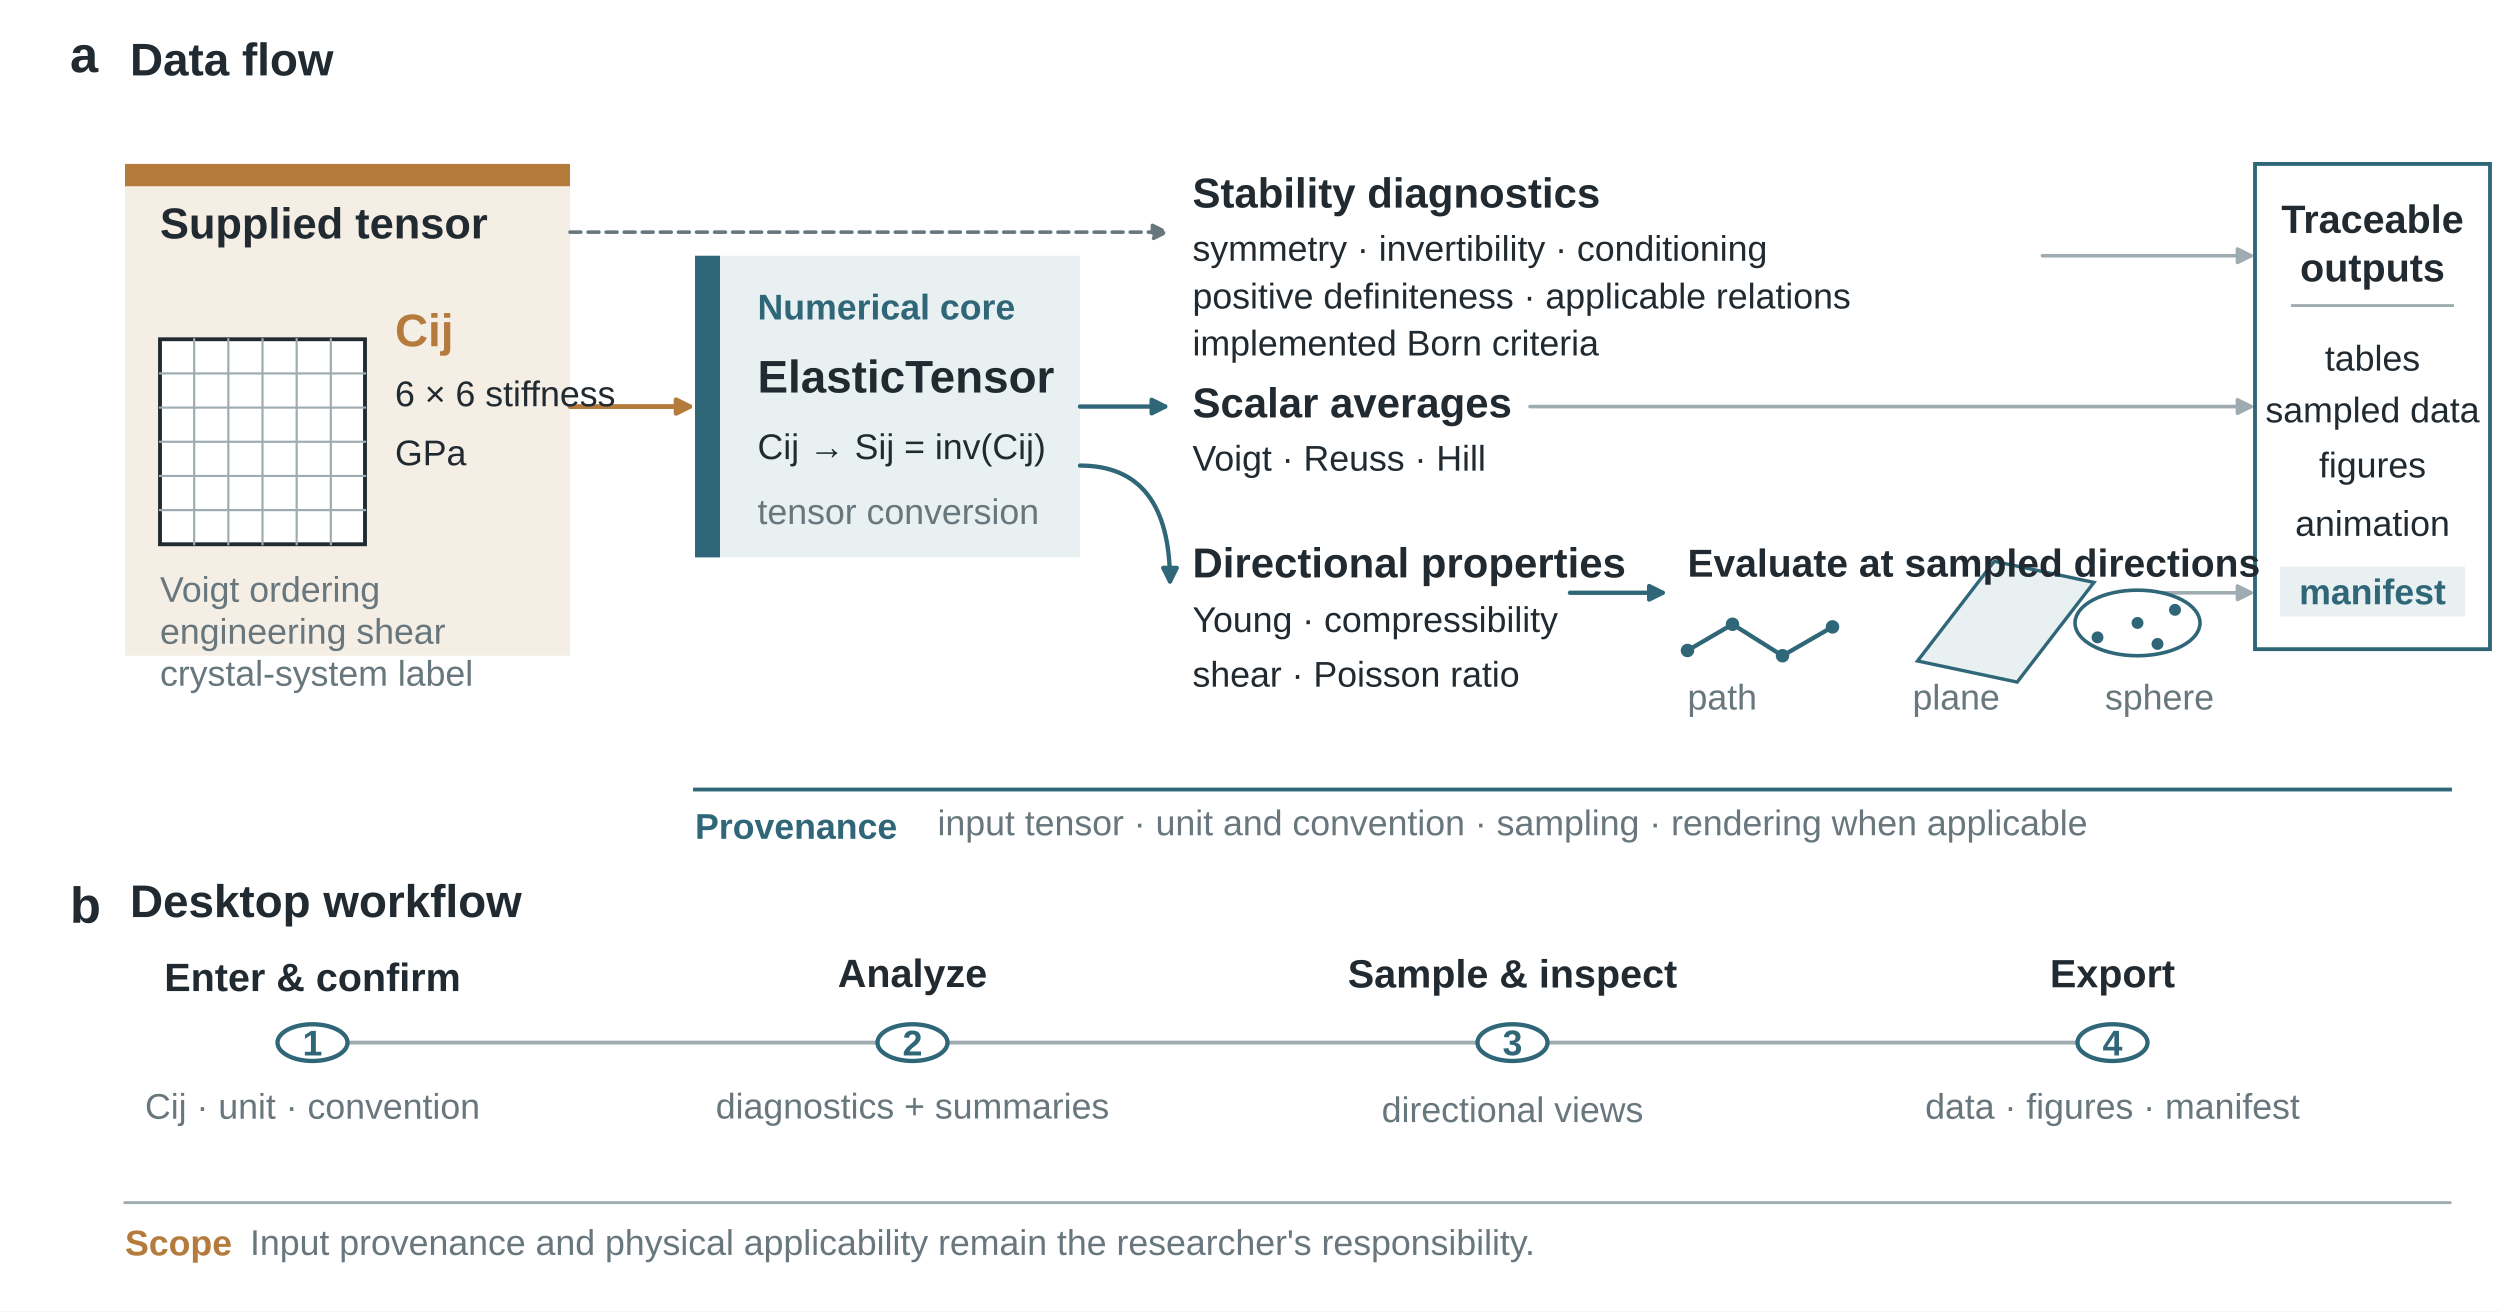
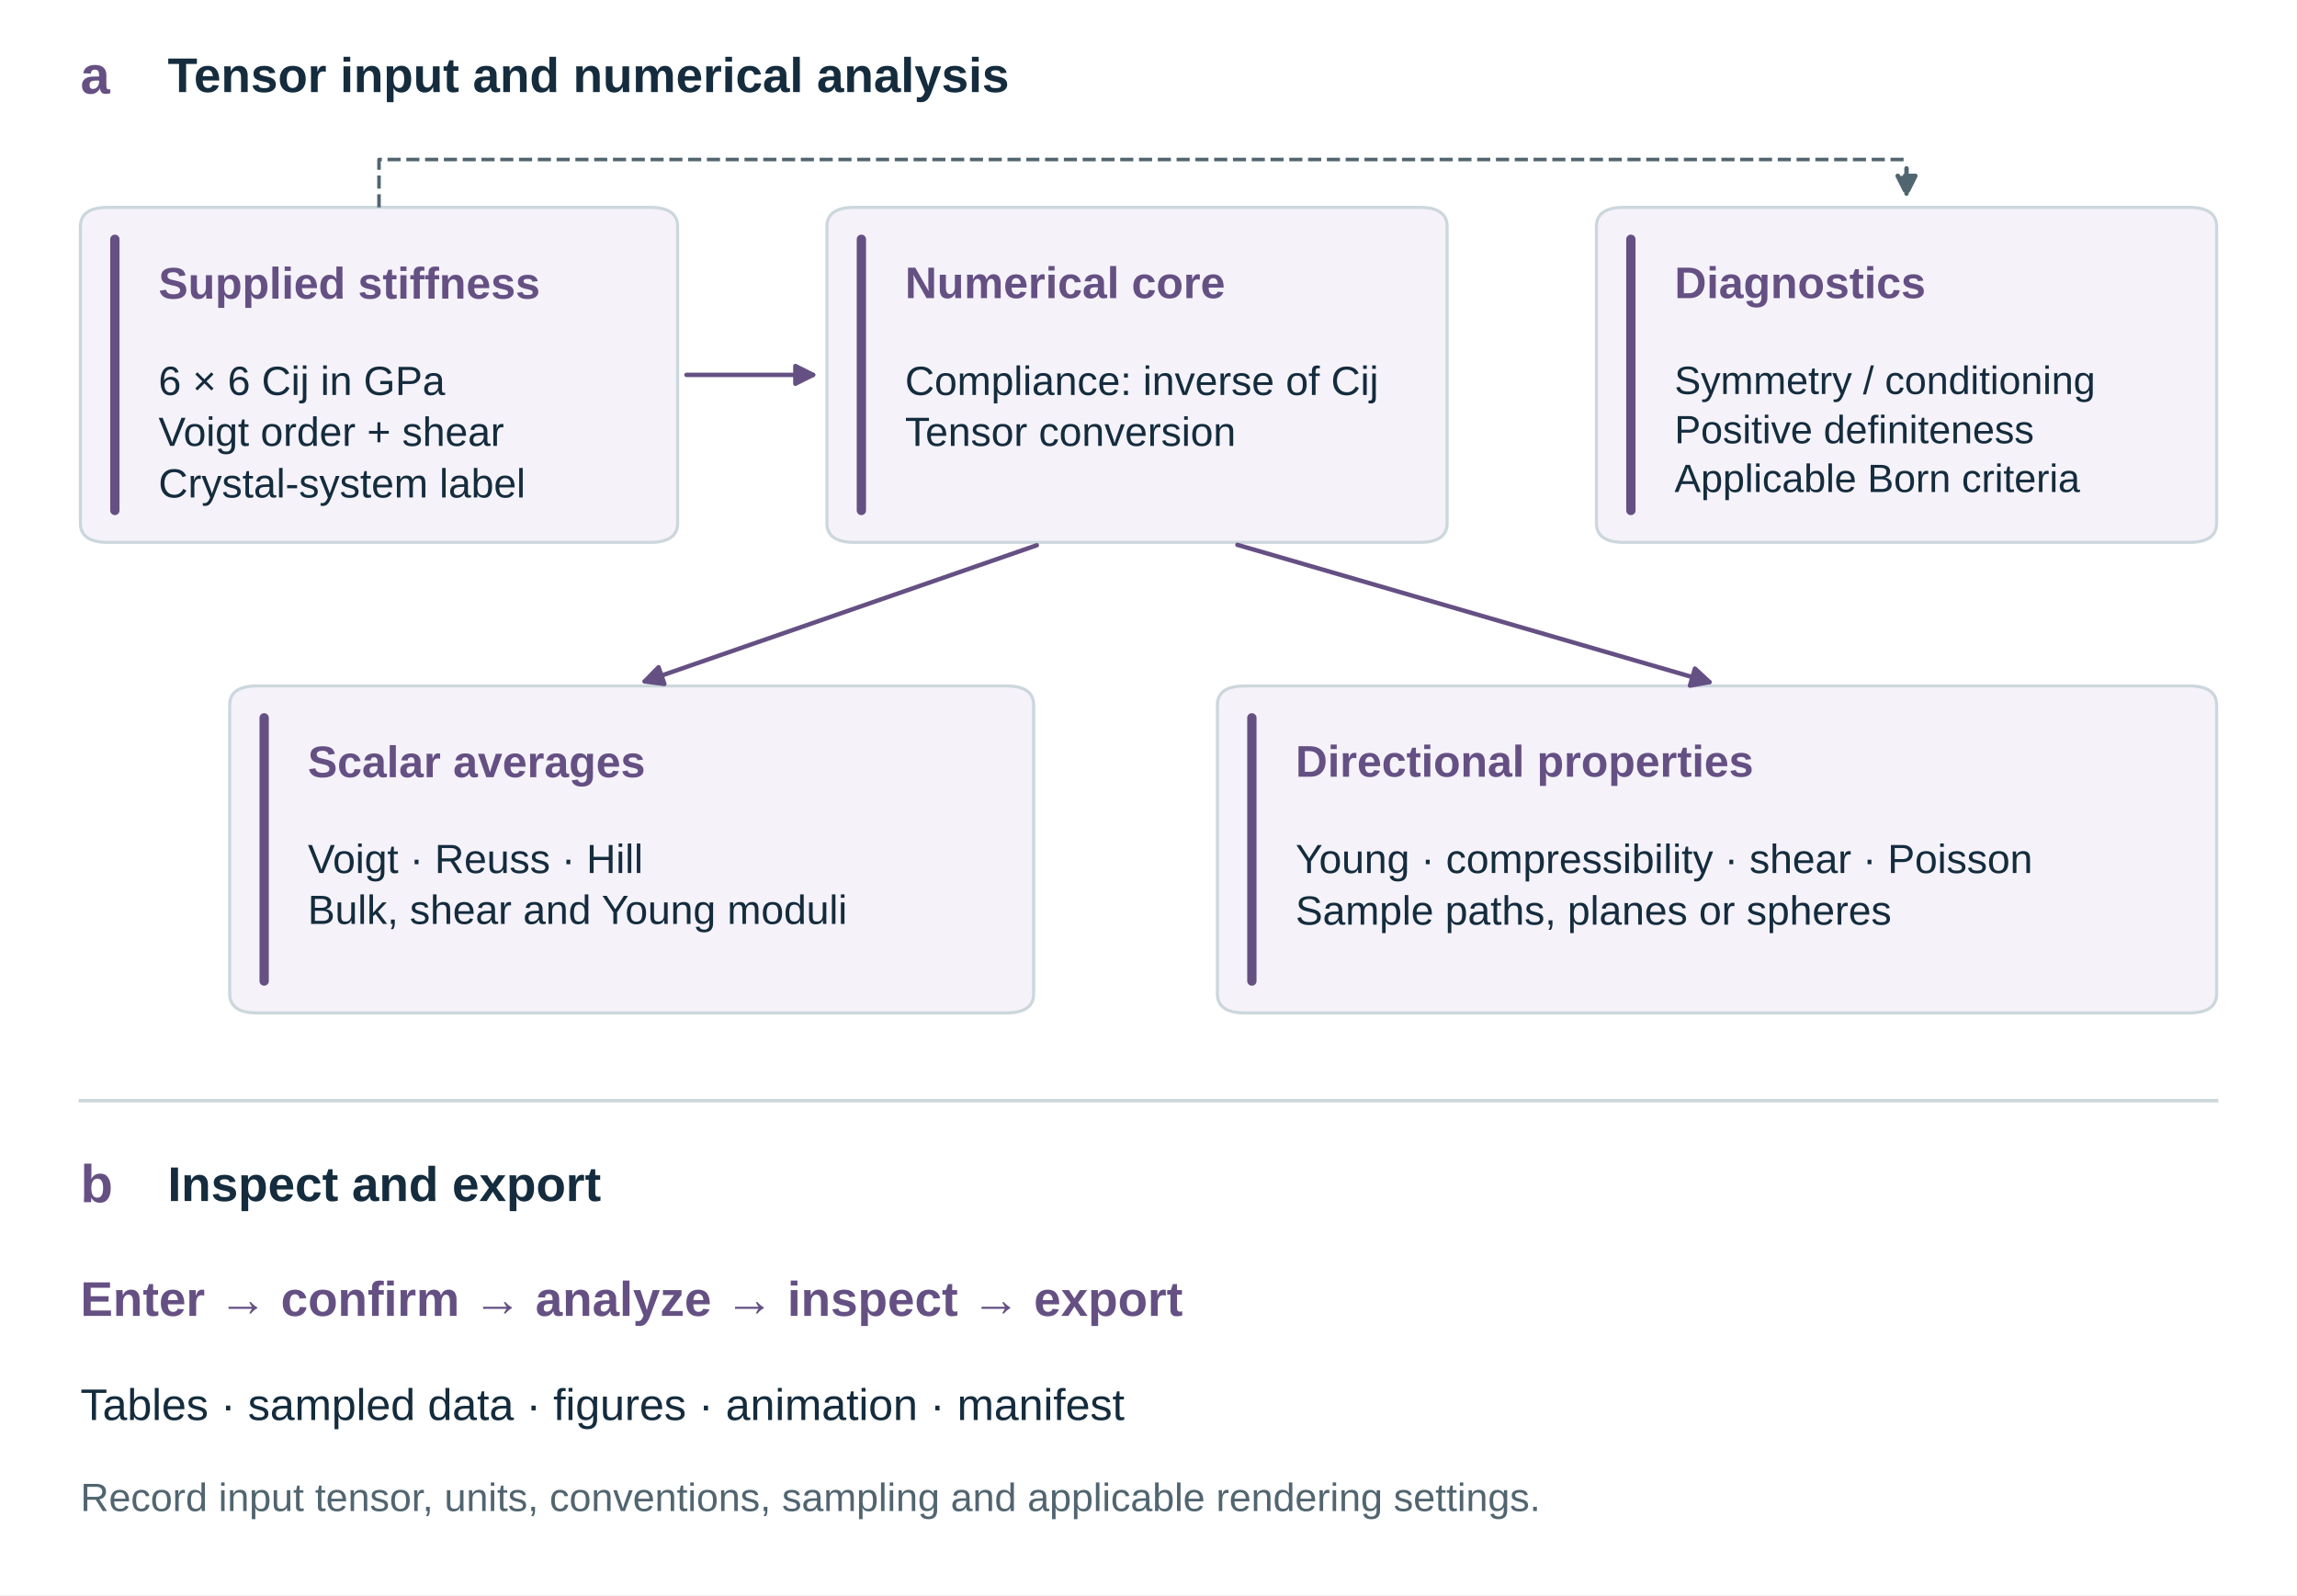
- <svg xmlns="http://www.w3.org/2000/svg" xmlns:xlink="http://www.w3.org/1999/xlink" width="518.74pt" height="272.126pt" viewBox="0 0 518.74 272.126" version="1.1">
+ <svg xmlns="http://www.w3.org/2000/svg" width="518.4pt" height="360pt" viewBox="0 0 518.4 360" version="1.1">
  <defs>
    <style type="text/css">*{stroke-linejoin: round; stroke-linecap: butt}</style>
  </defs>
  <g id="figure_1">
    <g id="patch_1">
-       <path d="M 0 272.126 L 518.74 272.126 L 518.74 0 L 0 0 z " style="fill: #ffffff" />
+       <path d="M 0 360 L 518.4 360 L 518.4 0 L 0 0 z " style="fill: #ffffff" />
    </g>
    <g id="axes_1">
      <g id="patch_2">
-         <path d="M 25.937 136.063 L 118.273 136.063 L 118.273 34.016 L 25.937 34.016 z " clip-path="url(#p749c643347)" style="fill: #f4eee5" />
+         <path d="M 24.365 122.4 L 146.707 122.4 Q 152.928 122.4 152.928 118.08 L 152.928 51.12 Q 152.928 46.8 146.707 46.8 L 24.365 46.8 Q 18.144 46.8 18.144 51.12 L 18.144 118.08 Q 18.144 122.4 24.365 122.4 z " clip-path="url(#p6ac514431b)" style="fill: #f5f2fa; stroke: #ccd7dc; stroke-width: 0.7; stroke-linejoin: miter" />
      </g>
      <g id="patch_3">
-         <path d="M 144.21 115.654 L 224.096 115.654 L 224.096 53.065 L 144.21 53.065 z " clip-path="url(#p749c643347)" style="fill: #e8f0f2" />
+         <path d="M 192.845 122.4 L 320.371 122.4 Q 326.592 122.4 326.592 118.08 L 326.592 51.12 Q 326.592 46.8 320.371 46.8 L 192.845 46.8 Q 186.624 46.8 186.624 51.12 L 186.624 118.08 Q 186.624 122.4 192.845 122.4 z " clip-path="url(#p6ac514431b)" style="fill: #f5f2fa; stroke: #ccd7dc; stroke-width: 0.7; stroke-linejoin: miter" />
      </g>
      <g id="patch_4">
-         <path d="M 25.937 38.642 L 118.273 38.642 L 118.273 34.016 L 25.937 34.016 z " clip-path="url(#p749c643347)" style="fill: #b47b3c" />
+         <path d="M 366.509 122.4 L 494.035 122.4 Q 500.256 122.4 500.256 118.08 L 500.256 51.12 Q 500.256 46.8 494.035 46.8 L 366.509 46.8 Q 360.288 46.8 360.288 51.12 L 360.288 118.08 Q 360.288 122.4 366.509 122.4 z " clip-path="url(#p6ac514431b)" style="fill: #f5f2fa; stroke: #ccd7dc; stroke-width: 0.7; stroke-linejoin: miter" />
      </g>
      <g id="patch_5">
-         <path d="M 144.21 115.654 L 149.397 115.654 L 149.397 53.065 L 144.21 53.065 z " clip-path="url(#p749c643347)" style="fill: #2f6678" />
+         <path d="M 154.931 84.6 Q 169.778 84.6 183.506 84.6 " clip-path="url(#p6ac514431b)" style="fill: none; stroke: #655083; stroke-linecap: round" />
+         <path d="M 179.506 82.6 L 183.506 84.6 L 179.506 86.6 z " clip-path="url(#p6ac514431b)" style="fill: #655083; stroke: #655083; stroke-linecap: round" />
      </g>
      <g id="patch_6">
-         <path d="M 467.904 134.702 L 516.665 134.702 L 516.665 34.016 L 467.904 34.016 z " clip-path="url(#p749c643347)" style="fill: #ffffff; stroke: #2f6678; stroke-width: 0.8; stroke-linejoin: miter" />
+         <path d="M 430.272 38.001 Q 430.272 41.402 430.272 43.684 " clip-path="url(#p6ac514431b)" style="fill: none; stroke-dasharray: 3.7,1.6; stroke-dashoffset: 0; stroke: #516570; stroke-linecap: round" />
+         <path d="M 432.272 39.684 L 430.272 43.684 L 428.272 39.684 z " clip-path="url(#p6ac514431b)" style="fill: #516570; stroke-dasharray: 3.7,1.6; stroke-dashoffset: 0; stroke: #516570; stroke-linecap: round" />
+       </g>
+       <g id="patch_7">
+         <path d="M 58.061 228.6 L 227.059 228.6 Q 233.28 228.6 233.28 224.28 L 233.28 159.12 Q 233.28 154.8 227.059 154.8 L 58.061 154.8 Q 51.84 154.8 51.84 159.12 L 51.84 224.28 Q 51.84 228.6 58.061 228.6 z " clip-path="url(#p6ac514431b)" style="fill: #f5f2fa; stroke: #ccd7dc; stroke-width: 0.7; stroke-linejoin: miter" />
+       </g>
+       <g id="patch_8">
+         <path d="M 280.973 228.6 L 494.035 228.6 Q 500.256 228.6 500.256 224.28 L 500.256 159.12 Q 500.256 154.8 494.035 154.8 L 280.973 154.8 Q 274.752 154.8 274.752 159.12 L 274.752 224.28 Q 274.752 228.6 280.973 228.6 z " clip-path="url(#p6ac514431b)" style="fill: #f5f2fa; stroke: #ccd7dc; stroke-width: 0.7; stroke-linejoin: miter" />
+       </g>
+       <g id="patch_9">
+         <path d="M 233.984 123.056 Q 189.216 138.6 145.505 153.777 " clip-path="url(#p6ac514431b)" style="fill: none; stroke: #655083; stroke-linecap: round" />
+         <path d="M 149.94 154.355 L 145.505 153.777 L 148.628 150.576 z " clip-path="url(#p6ac514431b)" style="fill: #655083; stroke: #655083; stroke-linecap: round" />
+       </g>
+       <g id="patch_10">
+         <path d="M 279.266 122.959 Q 333.072 138.6 385.804 153.929 " clip-path="url(#p6ac514431b)" style="fill: none; stroke: #655083; stroke-linecap: round" />
+         <path d="M 382.522 150.892 L 385.804 153.929 L 381.405 154.733 z " clip-path="url(#p6ac514431b)" style="fill: #655083; stroke: #655083; stroke-linecap: round" />
      </g>
      <g id="line2d_1">
-         <path d="M 64.843 216.34 L 438.335 216.34 " clip-path="url(#p749c643347)" style="fill: none; stroke: #9eacb1; stroke-width: 0.8; stroke-linecap: square" />
-       </g>
-       <g id="patch_7">
-         <path d="M 118.273 84.359 Q 131.241 84.359 143.092 84.359 " clip-path="url(#p749c643347)" style="fill: none; stroke: #b47b3c; stroke-linecap: round" />
-         <path d="M 140.292 82.959 L 143.092 84.359 L 140.292 85.759 z " clip-path="url(#p749c643347)" style="fill: #b47b3c; stroke: #b47b3c; stroke-linecap: round" />
-       </g>
-       <g id="patch_8">
-         <path d="M 118.273 48.166 Q 180.522 48.166 241.932 48.166 " clip-path="url(#p749c643347)" style="fill: none; stroke-dasharray: 2.25,1.5; stroke-dashoffset: 0; stroke: #68777d; stroke-width: 0.75; stroke-linecap: round" />
-         <path d="M 239.132 46.766 L 241.932 48.166 L 239.132 49.566 z " clip-path="url(#p749c643347)" style="fill: #68777d; stroke-dasharray: 2.25,1.5; stroke-dashoffset: 0; stroke: #68777d; stroke-width: 0.75; stroke-linecap: round" />
-       </g>
-       <g id="patch_9">
-         <path d="M 224.096 84.359 Q 233.433 84.359 241.764 84.359 " clip-path="url(#p749c643347)" style="fill: none; stroke: #2f6678; stroke-width: 0.9; stroke-linecap: round" />
-         <path d="M 238.964 82.959 L 241.764 84.359 L 238.964 85.759 z " clip-path="url(#p749c643347)" style="fill: #2f6678; stroke: #2f6678; stroke-width: 0.9; stroke-linecap: round" />
-       </g>
-       <g id="patch_10">
-         <path d="M 224.096 96.605 Q 242.77 96.605 242.77 120.634 " clip-path="url(#p749c643347)" style="fill: none; stroke: #2f6678; stroke-width: 0.9; stroke-linecap: round" />
-         <path d="M 244.17 117.834 L 242.77 120.634 L 241.37 117.834 z " clip-path="url(#p749c643347)" style="fill: #2f6678; stroke: #2f6678; stroke-width: 0.9; stroke-linecap: round" />
-       </g>
-       <g id="patch_11">
-         <path d="M 325.769 123.001 Q 335.884 123.001 344.993 123.001 " clip-path="url(#p749c643347)" style="fill: none; stroke: #2f6678; stroke-width: 0.9; stroke-linecap: round" />
-         <path d="M 342.193 121.601 L 344.993 123.001 L 342.193 124.401 z " clip-path="url(#p749c643347)" style="fill: #2f6678; stroke: #2f6678; stroke-width: 0.9; stroke-linecap: round" />
-       </g>
-       <g id="patch_12">
-         <path d="M 423.811 53.065 Q 445.857 53.065 467.065 53.065 " clip-path="url(#p749c643347)" style="fill: none; stroke: #9eacb1; stroke-width: 0.75; stroke-linecap: round" />
-         <path d="M 464.265 51.665 L 467.065 53.065 L 464.265 54.465 z " clip-path="url(#p749c643347)" style="fill: #9eacb1; stroke: #9eacb1; stroke-width: 0.75; stroke-linecap: round" />
-       </g>
-       <g id="patch_13">
-         <path d="M 317.469 84.359 Q 392.686 84.359 467.065 84.359 " clip-path="url(#p749c643347)" style="fill: none; stroke: #9eacb1; stroke-width: 0.75; stroke-linecap: round" />
-         <path d="M 464.265 82.959 L 467.065 84.359 L 464.265 85.759 z " clip-path="url(#p749c643347)" style="fill: #9eacb1; stroke: #9eacb1; stroke-width: 0.75; stroke-linecap: round" />
-       </g>
-       <g id="patch_14">
-         <path d="M 443.523 123.001 Q 455.713 123.001 467.065 123.001 " clip-path="url(#p749c643347)" style="fill: none; stroke: #9eacb1; stroke-width: 0.75; stroke-linecap: round" />
-         <path d="M 464.265 121.601 L 467.065 123.001 L 464.265 124.401 z " clip-path="url(#p749c643347)" style="fill: #9eacb1; stroke: #9eacb1; stroke-width: 0.75; stroke-linecap: round" />
+         <path d="M 25.92 115.2 L 25.92 54 " clip-path="url(#p6ac514431b)" style="fill: none; stroke: #655083; stroke-width: 2.1; stroke-linecap: round" />
      </g>
      <g id="line2d_2">
-         <path d="M 475.685 63.405 L 508.884 63.405 " clip-path="url(#p749c643347)" style="fill: none; stroke: #9eacb1; stroke-width: 0.6; stroke-linecap: square" />
-       </g>
-       <g id="patch_15">
-         <path d="M 473.091 127.899 L 511.478 127.899 L 511.478 117.558 L 473.091 117.558 z " clip-path="url(#p749c643347)" style="fill: #e8f0f2" />
+         <path d="M 194.4 115.2 L 194.4 54 " clip-path="url(#p6ac514431b)" style="fill: none; stroke: #655083; stroke-width: 2.1; stroke-linecap: round" />
      </g>
      <g id="line2d_3">
-         <path d="M 144.21 163.82 L 508.365 163.82 " clip-path="url(#p749c643347)" style="fill: none; stroke: #2f6678; stroke-width: 0.8; stroke-linecap: square" />
+         <path d="M 368.064 115.2 L 368.064 54 " clip-path="url(#p6ac514431b)" style="fill: none; stroke: #655083; stroke-width: 2.1; stroke-linecap: round" />
      </g>
      <g id="line2d_4">
-         <path d="M 25.937 249.54 L 508.365 249.54 " clip-path="url(#p749c643347)" style="fill: none; stroke: #9eacb1; stroke-width: 0.6; stroke-linecap: square" />
-       </g>
-       <g id="patch_16">
-         <path d="M 33.199 112.932 L 75.736 112.932 L 75.736 70.396 L 33.199 70.396 z " clip-path="url(#p749c643347)" style="fill: #ffffff; stroke: #202a30; stroke-width: 0.8; stroke-linejoin: miter" />
-       </g>
-       <g id="patch_17">
-         <path d="M 397.874 137.151 L 418.555 141.535 L 434.484 120.853 L 413.802 116.47 z " clip-path="url(#p749c643347)" style="fill: #e8f0f2; stroke: #2f6678; stroke-width: 0.7; stroke-linejoin: miter" />
-       </g>
-       <g id="patch_18">
-         <path d="M 443.523 136.063 C 446.962 136.063 450.261 135.346 452.693 134.07 C 455.125 132.795 456.491 131.064 456.491 129.26 C 456.491 127.456 455.125 125.725 452.693 124.449 C 450.261 123.174 446.962 122.457 443.523 122.457 C 440.084 122.457 436.785 123.174 434.353 124.449 C 431.921 125.725 430.554 127.456 430.554 129.26 C 430.554 131.064 431.921 132.795 434.353 134.07 C 436.785 135.346 440.084 136.063 443.523 136.063 z " clip-path="url(#p749c643347)" style="fill: #ffffff; stroke: #2f6678; stroke-width: 0.75; stroke-linejoin: miter" />
-       </g>
-       <g id="patch_19">
-         <path d="M 64.843 220.15 C 66.769 220.15 68.616 219.749 69.978 219.034 C 71.34 218.32 72.105 217.351 72.105 216.34 C 72.105 215.33 71.34 214.361 69.978 213.646 C 68.616 212.932 66.769 212.53 64.843 212.53 C 62.917 212.53 61.069 212.932 59.707 213.646 C 58.345 214.361 57.58 215.33 57.58 216.34 C 57.58 217.351 58.345 218.32 59.707 219.034 C 61.069 219.749 62.917 220.15 64.843 220.15 z " clip-path="url(#p749c643347)" style="fill: #ffffff; stroke: #2f6678; stroke-width: 0.9; stroke-linejoin: miter" />
-       </g>
-       <g id="patch_20">
-         <path d="M 189.34 220.15 C 191.266 220.15 193.114 219.749 194.475 219.034 C 195.837 218.32 196.603 217.351 196.603 216.34 C 196.603 215.33 195.837 214.361 194.475 213.646 C 193.114 212.932 191.266 212.53 189.34 212.53 C 187.414 212.53 185.567 212.932 184.205 213.646 C 182.843 214.361 182.078 215.33 182.078 216.34 C 182.078 217.351 182.843 218.32 184.205 219.034 C 185.567 219.749 187.414 220.15 189.34 220.15 z " clip-path="url(#p749c643347)" style="fill: #ffffff; stroke: #2f6678; stroke-width: 0.9; stroke-linejoin: miter" />
-       </g>
-       <g id="patch_21">
-         <path d="M 313.838 220.15 C 315.764 220.15 317.611 219.749 318.973 219.034 C 320.335 218.32 321.1 217.351 321.1 216.34 C 321.1 215.33 320.335 214.361 318.973 213.646 C 317.611 212.932 315.764 212.53 313.838 212.53 C 311.912 212.53 310.064 212.932 308.703 213.646 C 307.341 214.361 306.575 215.33 306.575 216.34 C 306.575 217.351 307.341 218.32 308.703 219.034 C 310.064 219.749 311.912 220.15 313.838 220.15 z " clip-path="url(#p749c643347)" style="fill: #ffffff; stroke: #2f6678; stroke-width: 0.9; stroke-linejoin: miter" />
-       </g>
-       <g id="patch_22">
-         <path d="M 438.335 220.15 C 440.261 220.15 442.109 219.749 443.471 219.034 C 444.833 218.32 445.598 217.351 445.598 216.34 C 445.598 215.33 444.833 214.361 443.471 213.646 C 442.109 212.932 440.261 212.53 438.335 212.53 C 436.409 212.53 434.562 212.932 433.2 213.646 C 431.838 214.361 431.073 215.33 431.073 216.34 C 431.073 217.351 431.838 218.32 433.2 219.034 C 434.562 219.749 436.409 220.15 438.335 220.15 z " clip-path="url(#p749c643347)" style="fill: #ffffff; stroke: #2f6678; stroke-width: 0.9; stroke-linejoin: miter" />
+         <path d="M 85.536 46.8 L 85.536 36 L 430.272 36 " clip-path="url(#p6ac514431b)" style="fill: none; stroke-dasharray: 2.96,1.28; stroke-dashoffset: 0; stroke: #516570; stroke-width: 0.8" />
      </g>
      <g id="line2d_5">
-         <path d="M 40.289 112.932 L 40.289 70.396 " clip-path="url(#p749c643347)" style="fill: none; stroke: #9eacb1; stroke-width: 0.45; stroke-linecap: square" />
+         <path d="M 59.616 221.4 L 59.616 162 " clip-path="url(#p6ac514431b)" style="fill: none; stroke: #655083; stroke-width: 2.1; stroke-linecap: round" />
      </g>
      <g id="line2d_6">
-         <path d="M 33.199 105.843 L 75.736 105.843 " clip-path="url(#p749c643347)" style="fill: none; stroke: #9eacb1; stroke-width: 0.45; stroke-linecap: square" />
+         <path d="M 282.528 221.4 L 282.528 162 " clip-path="url(#p6ac514431b)" style="fill: none; stroke: #655083; stroke-width: 2.1; stroke-linecap: round" />
      </g>
      <g id="line2d_7">
-         <path d="M 47.378 112.932 L 47.378 70.396 " clip-path="url(#p749c643347)" style="fill: none; stroke: #9eacb1; stroke-width: 0.45; stroke-linecap: square" />
-       </g>
-       <g id="line2d_8">
-         <path d="M 33.199 98.753 L 75.736 98.753 " clip-path="url(#p749c643347)" style="fill: none; stroke: #9eacb1; stroke-width: 0.45; stroke-linecap: square" />
-       </g>
-       <g id="line2d_9">
-         <path d="M 54.468 112.932 L 54.468 70.396 " clip-path="url(#p749c643347)" style="fill: none; stroke: #9eacb1; stroke-width: 0.45; stroke-linecap: square" />
-       </g>
-       <g id="line2d_10">
-         <path d="M 33.199 91.664 L 75.736 91.664 " clip-path="url(#p749c643347)" style="fill: none; stroke: #9eacb1; stroke-width: 0.45; stroke-linecap: square" />
-       </g>
-       <g id="line2d_11">
-         <path d="M 61.557 112.932 L 61.557 70.396 " clip-path="url(#p749c643347)" style="fill: none; stroke: #9eacb1; stroke-width: 0.45; stroke-linecap: square" />
-       </g>
-       <g id="line2d_12">
-         <path d="M 33.199 84.574 L 75.736 84.574 " clip-path="url(#p749c643347)" style="fill: none; stroke: #9eacb1; stroke-width: 0.45; stroke-linecap: square" />
-       </g>
-       <g id="line2d_13">
-         <path d="M 68.647 112.932 L 68.647 70.396 " clip-path="url(#p749c643347)" style="fill: none; stroke: #9eacb1; stroke-width: 0.45; stroke-linecap: square" />
-       </g>
-       <g id="line2d_14">
-         <path d="M 33.199 77.485 L 75.736 77.485 " clip-path="url(#p749c643347)" style="fill: none; stroke: #9eacb1; stroke-width: 0.45; stroke-linecap: square" />
-       </g>
-       <g id="line2d_15">
-         <path d="M 350.15 134.974 L 359.487 129.532 L 369.862 136.063 L 380.237 130.076 " style="fill: none; stroke: #2f6678; stroke-width: 0.9; stroke-linecap: square" />
-         <defs>
-           <path id="mb614cb7c43" d="M 0 0.9 C 0.239 0.9 0.468 0.805 0.636 0.636 C 0.805 0.468 0.9 0.239 0.9 0 C 0.9 -0.239 0.805 -0.468 0.636 -0.636 C 0.468 -0.805 0.239 -0.9 0 -0.9 C -0.239 -0.9 -0.468 -0.805 -0.636 -0.636 C -0.805 -0.468 -0.9 -0.239 -0.9 0 C -0.9 0.239 -0.805 0.468 -0.636 0.636 C -0.468 0.805 -0.239 0.9 0 0.9 z " style="stroke: #2f6678" />
-         </defs>
-         <g>
-           <use xlink:href="#mb614cb7c43" x="350.15" y="134.974" style="fill: #2f6678; stroke: #2f6678" />
-           <use xlink:href="#mb614cb7c43" x="359.487" y="129.532" style="fill: #2f6678; stroke: #2f6678" />
-           <use xlink:href="#mb614cb7c43" x="369.862" y="136.063" style="fill: #2f6678; stroke: #2f6678" />
-           <use xlink:href="#mb614cb7c43" x="380.237" y="130.076" style="fill: #2f6678; stroke: #2f6678" />
-         </g>
-       </g>
-       <g id="line2d_16">
-         <path d="M 435.223 132.253 " clip-path="url(#p749c643347)" style="fill: none; stroke: #2f6678; stroke-width: 1.5; stroke-linecap: square" />
-         <defs>
-           <path id="m886952d7b9" d="M 0 0.75 C 0.199 0.75 0.39 0.671 0.53 0.53 C 0.671 0.39 0.75 0.199 0.75 0 C 0.75 -0.199 0.671 -0.39 0.53 -0.53 C 0.39 -0.671 0.199 -0.75 0 -0.75 C -0.199 -0.75 -0.39 -0.671 -0.53 -0.53 C -0.671 -0.39 -0.75 -0.199 -0.75 0 C -0.75 0.199 -0.671 0.39 -0.53 0.53 C -0.39 0.671 -0.199 0.75 0 0.75 z " style="stroke: #2f6678" />
-         </defs>
-         <g clip-path="url(#p749c643347)">
-           <use xlink:href="#m886952d7b9" x="435.223" y="132.253" style="fill: #2f6678; stroke: #2f6678" />
-         </g>
-       </g>
-       <g id="line2d_17">
-         <path d="M 443.523 129.26 " clip-path="url(#p749c643347)" style="fill: none; stroke: #2f6678; stroke-width: 1.5; stroke-linecap: square" />
-         <g clip-path="url(#p749c643347)">
-           <use xlink:href="#m886952d7b9" x="443.523" y="129.26" style="fill: #2f6678; stroke: #2f6678" />
-         </g>
-       </g>
-       <g id="line2d_18">
-         <path d="M 451.304 126.539 " clip-path="url(#p749c643347)" style="fill: none; stroke: #2f6678; stroke-width: 1.5; stroke-linecap: square" />
-         <g clip-path="url(#p749c643347)">
-           <use xlink:href="#m886952d7b9" x="451.304" y="126.539" style="fill: #2f6678; stroke: #2f6678" />
-         </g>
-       </g>
-       <g id="line2d_19">
-         <path d="M 447.673 133.614 " clip-path="url(#p749c643347)" style="fill: none; stroke: #2f6678; stroke-width: 1.5; stroke-linecap: square" />
-         <g clip-path="url(#p749c643347)">
-           <use xlink:href="#m886952d7b9" x="447.673" y="133.614" style="fill: #2f6678; stroke: #2f6678" />
-         </g>
+         <path d="M 18.144 248.4 L 500.256 248.4 " clip-path="url(#p6ac514431b)" style="fill: none; stroke: #ccd7dc; stroke-width: 0.8; stroke-linecap: square" />
      </g>
      <g id="text_1">
-         <text style="font-weight: 700; font-size: 10.5px; font-family: 'Arial', 'Helvetica', 'DejaVu Sans', sans-serif; text-anchor: start; fill: #202a30" x="14.525" y="14.968" transform="rotate(-0 14.52472 14.96829)">a</text>
+         <text style="font-weight: 700; font-size: 12px; font-family: 'Arial', 'DejaVu Sans', sans-serif; text-anchor: start; fill: #655083" x="18.144" y="21.111" transform="rotate(-0 18.144 21.11062)">a</text>
      </g>
      <g id="text_2">
-         <text style="font-weight: 700; font-size: 9.5px; font-family: 'Arial', 'Helvetica', 'DejaVu Sans', sans-serif; text-anchor: start; fill: #202a30" x="26.974" y="15.648" transform="rotate(-0 26.97449 15.64786)">Data flow</text>
+         <text style="font-weight: 700; font-size: 11px; font-family: 'Arial', 'DejaVu Sans', sans-serif; text-anchor: start; fill: #142c3d" x="37.843" y="20.779" transform="rotate(-0 37.8432 20.77922)">Tensor input and numerical analysis</text>
      </g>
      <g id="text_3">
-         <text style="font-weight: 700; font-size: 9px; font-family: 'Arial', 'Helvetica', 'DejaVu Sans', sans-serif; text-anchor: start; fill: #202a30" x="33.199" y="49.466" transform="rotate(-0 33.19937 49.46561)">Supplied tensor</text>
+         <text style="font-weight: 700; font-size: 10px; font-family: 'Arial', 'DejaVu Sans', sans-serif; text-anchor: start; fill: #655083" x="35.77" y="67.4" transform="rotate(-0 35.7696 67.39969)">Supplied stiffness</text>
      </g>
      <g id="text_4">
-         <text style="font-weight: 700; font-size: 9.5px; font-family: 'Arial', 'Helvetica', 'DejaVu Sans', sans-serif; text-anchor: start; fill: #b47b3c" x="81.961" y="71.85" transform="rotate(-0 81.96094 71.85025)">Cij</text>
+         <text style="font-size: 9.2px; font-family: 'Arial', 'DejaVu Sans', sans-serif; fill: #142c3d" transform="translate(35.7696 89.13731)">6 × 6 Cij in GPa</text>
+         <text style="font-size: 9.2px; font-family: 'Arial', 'DejaVu Sans', sans-serif; fill: #142c3d" transform="translate(35.7696 100.6221)">Voigt order + shear</text>
+         <text style="font-size: 9.2px; font-family: 'Arial', 'DejaVu Sans', sans-serif; fill: #142c3d" transform="translate(35.7696 112.2696)">Crystal-system label</text>
      </g>
      <g id="text_5">
-         <text style="font-size: 7.4px; font-family: 'Arial', 'Helvetica', 'DejaVu Sans', sans-serif; text-anchor: start; fill: #202a30" x="81.961" y="84.286" transform="rotate(-0 81.96094 84.28619)">6 × 6 stiffness</text>
+         <text style="font-weight: 700; font-size: 10px; font-family: 'Arial', 'DejaVu Sans', sans-serif; text-anchor: start; fill: #655083" x="204.25" y="67.278" transform="rotate(-0 204.2496 67.27781)">Numerical core</text>
      </g>
      <g id="text_6">
-         <text style="font-size: 7.4px; font-family: 'Arial', 'Helvetica', 'DejaVu Sans', sans-serif; text-anchor: start; fill: #202a30" x="81.961" y="96.532" transform="rotate(-0 81.96094 96.53185)">GPa</text>
+         <text style="font-size: 9.2px; font-family: 'Arial', 'DejaVu Sans', sans-serif; fill: #142c3d" transform="translate(204.2496 89.13731)">Compliance: inverse of Cij</text>
+         <text style="font-size: 9.2px; font-family: 'Arial', 'DejaVu Sans', sans-serif; fill: #142c3d" transform="translate(204.2496 100.6221)">Tensor conversion</text>
      </g>
      <g id="text_7">
-         <text style="font-size: 7.4px; font-family: 'Arial', 'Helvetica', 'DejaVu Sans', sans-serif; text-anchor: start; fill: #68777d" x="33.199" y="124.871" transform="rotate(-0 33.19937 124.8706)">Voigt ordering</text>
+         <text style="font-weight: 700; font-size: 10px; font-family: 'Arial', 'DejaVu Sans', sans-serif; text-anchor: start; fill: #655083" x="377.914" y="67.278" transform="rotate(-0 377.9136 67.27781)">Diagnostics</text>
      </g>
      <g id="text_8">
-         <text style="font-size: 7.4px; font-family: 'Arial', 'Helvetica', 'DejaVu Sans', sans-serif; text-anchor: start; fill: #68777d" x="33.199" y="133.579" transform="rotate(-0 33.19937 133.5786)">engineering shear</text>
+         <text style="font-size: 8.9px; font-family: 'Arial', 'DejaVu Sans', sans-serif; fill: #142c3d" transform="translate(377.9136 88.91892)">Symmetry / conditioning</text>
+         <text style="font-size: 8.9px; font-family: 'Arial', 'DejaVu Sans', sans-serif; fill: #142c3d" transform="translate(377.9136 100.0293)">Positive definiteness</text>
+         <text style="font-size: 8.9px; font-family: 'Arial', 'DejaVu Sans', sans-serif; fill: #142c3d" transform="translate(377.9136 111.0353)">Applicable Born criteria</text>
      </g>
      <g id="text_9">
-         <text style="font-size: 7.4px; font-family: 'Arial', 'Helvetica', 'DejaVu Sans', sans-serif; text-anchor: start; fill: #68777d" x="33.199" y="142.287" transform="rotate(-0 33.19937 142.2867)">crystal-system label</text>
+         <text style="font-weight: 700; font-size: 10px; font-family: 'Arial', 'DejaVu Sans', sans-serif; text-anchor: start; fill: #655083" x="69.466" y="175.4" transform="rotate(-0 69.4656 175.3997)">Scalar averages</text>
      </g>
      <g id="text_10">
-         <text style="font-weight: 700; font-size: 7.4px; font-family: 'Arial', 'Helvetica', 'DejaVu Sans', sans-serif; text-anchor: start; fill: #2f6678" x="157.178" y="66.283" transform="rotate(-0 157.1783 66.28251)">Numerical core</text>
+         <text style="font-size: 9.2px; font-family: 'Arial', 'DejaVu Sans', sans-serif; fill: #142c3d" transform="translate(69.4656 197.0252)">Voigt · Reuss · Hill</text>
+         <text style="font-size: 9.2px; font-family: 'Arial', 'DejaVu Sans', sans-serif; fill: #142c3d" transform="translate(69.4656 208.51)">Bulk, shear and Young moduli</text>
      </g>
      <g id="text_11">
-         <text style="font-weight: 700; font-size: 9.5px; font-family: 'Arial', 'Helvetica', 'DejaVu Sans', sans-serif; text-anchor: start; fill: #202a30" x="157.178" y="81.444" transform="rotate(-0 157.1783 81.44445)">ElasticTensor</text>
+         <text style="font-weight: 700; font-size: 10px; font-family: 'Arial', 'DejaVu Sans', sans-serif; text-anchor: start; fill: #655083" x="292.378" y="175.278" transform="rotate(-0 292.3776 175.2778)">Directional properties</text>
      </g>
      <g id="text_12">
-         <text style="font-size: 7.4px; font-family: 'Arial', 'Helvetica', 'DejaVu Sans', sans-serif; text-anchor: start; fill: #202a30" x="157.178" y="95.254" transform="rotate(-0 157.1783 95.25396)">Cij  →  Sij = inv(Cij)</text>
+         <text style="font-size: 9.2px; font-family: 'Arial', 'DejaVu Sans', sans-serif; fill: #142c3d" transform="translate(292.3776 197.0252)">Young · compressibility · shear · Poisson</text>
+         <text style="font-size: 9.2px; font-family: 'Arial', 'DejaVu Sans', sans-serif; fill: #142c3d" transform="translate(292.3776 208.6726)">Sample paths, planes or spheres</text>
      </g>
      <g id="text_13">
-         <text style="font-size: 7.4px; font-family: 'Arial', 'Helvetica', 'DejaVu Sans', sans-serif; text-anchor: start; fill: #68777d" x="157.178" y="108.734" transform="rotate(-0 157.1783 108.7342)">tensor conversion</text>
+         <text style="font-weight: 700; font-size: 12px; font-family: 'Arial', 'DejaVu Sans', sans-serif; text-anchor: start; fill: #655083" x="18.144" y="271.311" transform="rotate(-0 18.144 271.3106)">b</text>
      </g>
      <g id="text_14">
-         <text style="font-weight: 700; font-size: 8.7px; font-family: 'Arial', 'Helvetica', 'DejaVu Sans', sans-serif; text-anchor: start; fill: #202a30" x="247.439" y="43.07" transform="rotate(-0 247.4391 43.07002)">Stability diagnostics</text>
+         <text style="font-weight: 700; font-size: 11px; font-family: 'Arial', 'DejaVu Sans', sans-serif; text-anchor: start; fill: #142c3d" x="37.843" y="271.051" transform="rotate(-0 37.8432 271.0514)">Inspect and export</text>
      </g>
      <g id="text_15">
-         <text style="font-size: 7.4px; font-family: 'Arial', 'Helvetica', 'DejaVu Sans', sans-serif; text-anchor: start; fill: #202a30" x="247.439" y="54.118" transform="rotate(-0 247.4391 54.11785)">symmetry · invertibility · conditioning</text>
+         <text style="font-weight: 700; font-size: 11px; font-family: 'Arial', 'DejaVu Sans', sans-serif; text-anchor: start; fill: #655083" x="18.144" y="296.966" transform="rotate(-0 18.144 296.9663)">Enter → confirm → analyze → inspect → export</text>
      </g>
      <g id="text_16">
-         <text style="font-size: 7.4px; font-family: 'Arial', 'Helvetica', 'DejaVu Sans', sans-serif; text-anchor: start; fill: #202a30" x="247.439" y="64.003" transform="rotate(-0 247.4391 64.00283)">positive definiteness · applicable relations</text>
+         <text style="font-size: 10px; font-family: 'Arial', 'DejaVu Sans', sans-serif; text-anchor: start; fill: #142c3d" x="18.144" y="320.467" transform="rotate(-0 18.144 320.4675)">Tables · sampled data · figures · animation · manifest</text>
      </g>
      <g id="text_17">
-         <text style="font-size: 7.4px; font-family: 'Arial', 'Helvetica', 'DejaVu Sans', sans-serif; text-anchor: start; fill: #202a30" x="247.439" y="73.754" transform="rotate(-0 247.4391 73.75428)">implemented Born criteria</text>
-       </g>
-       <g id="text_18">
-         <text style="font-weight: 700; font-size: 8.7px; font-family: 'Arial', 'Helvetica', 'DejaVu Sans', sans-serif; text-anchor: start; fill: #202a30" x="247.439" y="86.61" transform="rotate(-0 247.4391 86.61018)">Scalar averages</text>
-       </g>
-       <g id="text_19">
-         <text style="font-size: 7.4px; font-family: 'Arial', 'Helvetica', 'DejaVu Sans', sans-serif; text-anchor: start; fill: #202a30" x="247.439" y="97.658" transform="rotate(-0 247.4391 97.658)">Voigt · Reuss · Hill</text>
-       </g>
-       <g id="text_20">
-         <text style="font-weight: 700; font-size: 8.7px; font-family: 'Arial', 'Helvetica', 'DejaVu Sans', sans-serif; text-anchor: start; fill: #202a30" x="247.439" y="119.814" transform="rotate(-0 247.4391 119.8136)">Directional properties</text>
-       </g>
-       <g id="text_21">
-         <text style="font-size: 7.4px; font-family: 'Arial', 'Helvetica', 'DejaVu Sans', sans-serif; text-anchor: start; fill: #202a30" x="247.439" y="131.129" transform="rotate(-0 247.4391 131.1295)">Young · compressibility</text>
-       </g>
-       <g id="text_22">
-         <text style="font-size: 7.4px; font-family: 'Arial', 'Helvetica', 'DejaVu Sans', sans-serif; text-anchor: start; fill: #202a30" x="247.439" y="142.478" transform="rotate(-0 247.4391 142.4778)">shear · Poisson ratio</text>
-       </g>
-       <g id="text_23">
-         <text style="font-weight: 700; font-size: 8.1px; font-family: 'Arial', 'Helvetica', 'DejaVu Sans', sans-serif; text-anchor: start; fill: #202a30" x="350.15" y="119.658" transform="rotate(-0 350.1496 119.6581)">Evaluate at sampled directions</text>
-       </g>
-       <g id="text_24">
-         <text style="font-size: 7.4px; font-family: 'Arial', 'Helvetica', 'DejaVu Sans', sans-serif; text-anchor: start; fill: #68777d" x="350.15" y="147.228" transform="rotate(-0 350.1496 147.2283)">path</text>
-       </g>
-       <g id="text_25">
-         <text style="font-size: 7.4px; font-family: 'Arial', 'Helvetica', 'DejaVu Sans', sans-serif; text-anchor: start; fill: #68777d" x="396.836" y="147.228" transform="rotate(-0 396.8362 147.2283)">plane</text>
-       </g>
-       <g id="text_26">
-         <text style="font-size: 7.4px; font-family: 'Arial', 'Helvetica', 'DejaVu Sans', sans-serif; text-anchor: start; fill: #68777d" x="436.779" y="147.228" transform="rotate(-0 436.7792 147.2283)">sphere</text>
-       </g>
-       <g id="text_27">
-         <text style="font-weight: 700; font-size: 8.2px; font-family: 'Arial', 'Helvetica', 'DejaVu Sans', sans-serif; text-anchor: middle; fill: #202a30" x="492.284" y="48.332" transform="rotate(-0 492.2844 48.3317)">Traceable</text>
-       </g>
-       <g id="text_28">
-         <text style="font-weight: 700; font-size: 8.2px; font-family: 'Arial', 'Helvetica', 'DejaVu Sans', sans-serif; text-anchor: middle; fill: #202a30" x="492.284" y="58.398" transform="rotate(-0 492.2844 58.39802)">outputs</text>
-       </g>
-       <g id="text_29">
-         <text style="font-size: 7.4px; font-family: 'Arial', 'Helvetica', 'DejaVu Sans', sans-serif; text-anchor: middle; fill: #202a30" x="492.284" y="76.895" transform="rotate(-0 492.2844 76.89543)">tables</text>
-       </g>
-       <g id="text_30">
-         <text style="font-size: 7.4px; font-family: 'Arial', 'Helvetica', 'DejaVu Sans', sans-serif; text-anchor: middle; fill: #202a30" x="492.284" y="87.633" transform="rotate(-0 492.2844 87.6327)">sampled data</text>
-       </g>
-       <g id="text_31">
-         <text style="font-size: 7.4px; font-family: 'Arial', 'Helvetica', 'DejaVu Sans', sans-serif; text-anchor: middle; fill: #202a30" x="492.284" y="99.064" transform="rotate(-0 492.2844 99.06373)">figures</text>
-       </g>
-       <g id="text_32">
-         <text style="font-size: 7.4px; font-family: 'Arial', 'Helvetica', 'DejaVu Sans', sans-serif; text-anchor: middle; fill: #202a30" x="492.284" y="111.183" transform="rotate(-0 492.2844 111.1833)">animation</text>
-       </g>
-       <g id="text_33">
-         <text style="font-weight: 700; font-size: 7.4px; font-family: 'Arial', 'Helvetica', 'DejaVu Sans', sans-serif; text-anchor: middle; fill: #2f6678" x="492.284" y="125.379" transform="rotate(-0 492.2844 125.3789)">manifest</text>
-       </g>
-       <g id="text_34">
-         <text style="font-weight: 700; font-size: 7.4px; font-family: 'Arial', 'Helvetica', 'DejaVu Sans', sans-serif; text-anchor: start; fill: #2f6678" x="144.21" y="174.044" transform="rotate(-0 144.2098 174.0444)">Provenance</text>
-       </g>
-       <g id="text_35">
-         <text style="font-size: 7.4px; font-family: 'Arial', 'Helvetica', 'DejaVu Sans', sans-serif; text-anchor: start; fill: #68777d" x="194.528" y="173.309" transform="rotate(-0 194.5276 173.309)">input tensor · unit and convention · sampling · rendering when applicable</text>
-       </g>
-       <g id="text_36">
-         <text style="font-weight: 700; font-size: 10.5px; font-family: 'Arial', 'Helvetica', 'DejaVu Sans', sans-serif; text-anchor: start; fill: #202a30" x="14.525" y="191.463" transform="rotate(-0 14.52472 191.4633)">b</text>
-       </g>
-       <g id="text_37">
-         <text style="font-weight: 700; font-size: 9.5px; font-family: 'Arial', 'Helvetica', 'DejaVu Sans', sans-serif; text-anchor: start; fill: #202a30" x="26.974" y="190.287" transform="rotate(-0 26.97449 190.2874)">Desktop workflow</text>
-       </g>
-       <g id="text_38">
-         <text style="font-weight: 700; font-size: 7.4px; font-family: 'Arial', 'Helvetica', 'DejaVu Sans', sans-serif; text-anchor: middle; fill: #2f6678" x="64.843" y="219" transform="rotate(-0 64.84252 218.9995)">1</text>
-       </g>
-       <g id="text_39">
-         <text style="font-weight: 700; font-size: 8.2px; font-family: 'Arial', 'Helvetica', 'DejaVu Sans', sans-serif; text-anchor: middle; fill: #202a30" x="64.843" y="205.642" transform="rotate(-0 64.84252 205.6423)">Enter &amp; confirm</text>
-       </g>
-       <g id="text_40">
-         <text style="font-size: 7.4px; font-family: 'Arial', 'Helvetica', 'DejaVu Sans', sans-serif; text-anchor: middle; fill: #68777d" x="64.843" y="232.133" transform="rotate(-0 64.84252 232.1333)">Cij · unit · convention</text>
-       </g>
-       <g id="text_41">
-         <text style="font-weight: 700; font-size: 7.4px; font-family: 'Arial', 'Helvetica', 'DejaVu Sans', sans-serif; text-anchor: middle; fill: #2f6678" x="189.34" y="219" transform="rotate(-0 189.3402 218.9995)">2</text>
-       </g>
-       <g id="text_42">
-         <text style="font-weight: 700; font-size: 8.2px; font-family: 'Arial', 'Helvetica', 'DejaVu Sans', sans-serif; text-anchor: middle; fill: #202a30" x="189.34" y="204.806" transform="rotate(-0 189.3402 204.8056)">Analyze</text>
-       </g>
-       <g id="text_43">
-         <text style="font-size: 7.4px; font-family: 'Arial', 'Helvetica', 'DejaVu Sans', sans-serif; text-anchor: middle; fill: #68777d" x="189.34" y="232.088" transform="rotate(-0 189.3402 232.0882)">diagnostics + summaries</text>
-       </g>
-       <g id="text_44">
-         <text style="font-weight: 700; font-size: 7.4px; font-family: 'Arial', 'Helvetica', 'DejaVu Sans', sans-serif; text-anchor: middle; fill: #2f6678" x="313.838" y="218.954" transform="rotate(-0 313.8378 218.9544)">3</text>
-       </g>
-       <g id="text_45">
-         <text style="font-weight: 700; font-size: 8.2px; font-family: 'Arial', 'Helvetica', 'DejaVu Sans', sans-serif; text-anchor: middle; fill: #202a30" x="313.838" y="204.909" transform="rotate(-0 313.8378 204.9094)">Sample &amp; inspect</text>
-       </g>
-       <g id="text_46">
-         <text style="font-size: 7.4px; font-family: 'Arial', 'Helvetica', 'DejaVu Sans', sans-serif; text-anchor: middle; fill: #68777d" x="313.838" y="232.824" transform="rotate(-0 313.8378 232.8236)">directional views</text>
-       </g>
-       <g id="text_47">
-         <text style="font-weight: 700; font-size: 7.4px; font-family: 'Arial', 'Helvetica', 'DejaVu Sans', sans-serif; text-anchor: middle; fill: #2f6678" x="438.335" y="219" transform="rotate(-0 438.3354 218.9995)">4</text>
-       </g>
-       <g id="text_48">
-         <text style="font-weight: 700; font-size: 8.2px; font-family: 'Arial', 'Helvetica', 'DejaVu Sans', sans-serif; text-anchor: middle; fill: #202a30" x="438.335" y="204.859" transform="rotate(-0 438.3354 204.8595)">Export</text>
-       </g>
-       <g id="text_49">
-         <text style="font-size: 7.4px; font-family: 'Arial', 'Helvetica', 'DejaVu Sans', sans-serif; text-anchor: middle; fill: #68777d" x="438.335" y="232.133" transform="rotate(-0 438.3354 232.1333)">data · figures · manifest</text>
-       </g>
-       <g id="text_50">
-         <text style="font-weight: 700; font-size: 7.4px; font-family: 'Arial', 'Helvetica', 'DejaVu Sans', sans-serif; text-anchor: start; fill: #b47b3c" x="25.937" y="260.483" transform="rotate(-0 25.93701 260.483)">Scope</text>
-       </g>
-       <g id="text_51">
-         <text style="font-size: 7.4px; font-family: 'Arial', 'Helvetica', 'DejaVu Sans', sans-serif; text-anchor: start; fill: #68777d" x="51.874" y="260.389" transform="rotate(-0 51.87402 260.3893)">Input provenance and physical applicability remain the researcher's responsibility.</text>
+         <text style="font-size: 8.9px; font-family: 'Arial', 'DejaVu Sans', sans-serif; text-anchor: start; fill: #516570" x="18.144" y="341.009" transform="rotate(-0 18.144 341.0086)">Record input tensor, units, conventions, sampling and applicable rendering settings.</text>
      </g>
    </g>
  </g>
  <defs>
-     <clipPath id="p749c643347">
-       <rect x="0" y="0" width="518.74" height="272.126" />
+     <clipPath id="p6ac514431b">
+       <rect x="0" y="0" width="518.4" height="360" />
    </clipPath>
  </defs>
</svg>
